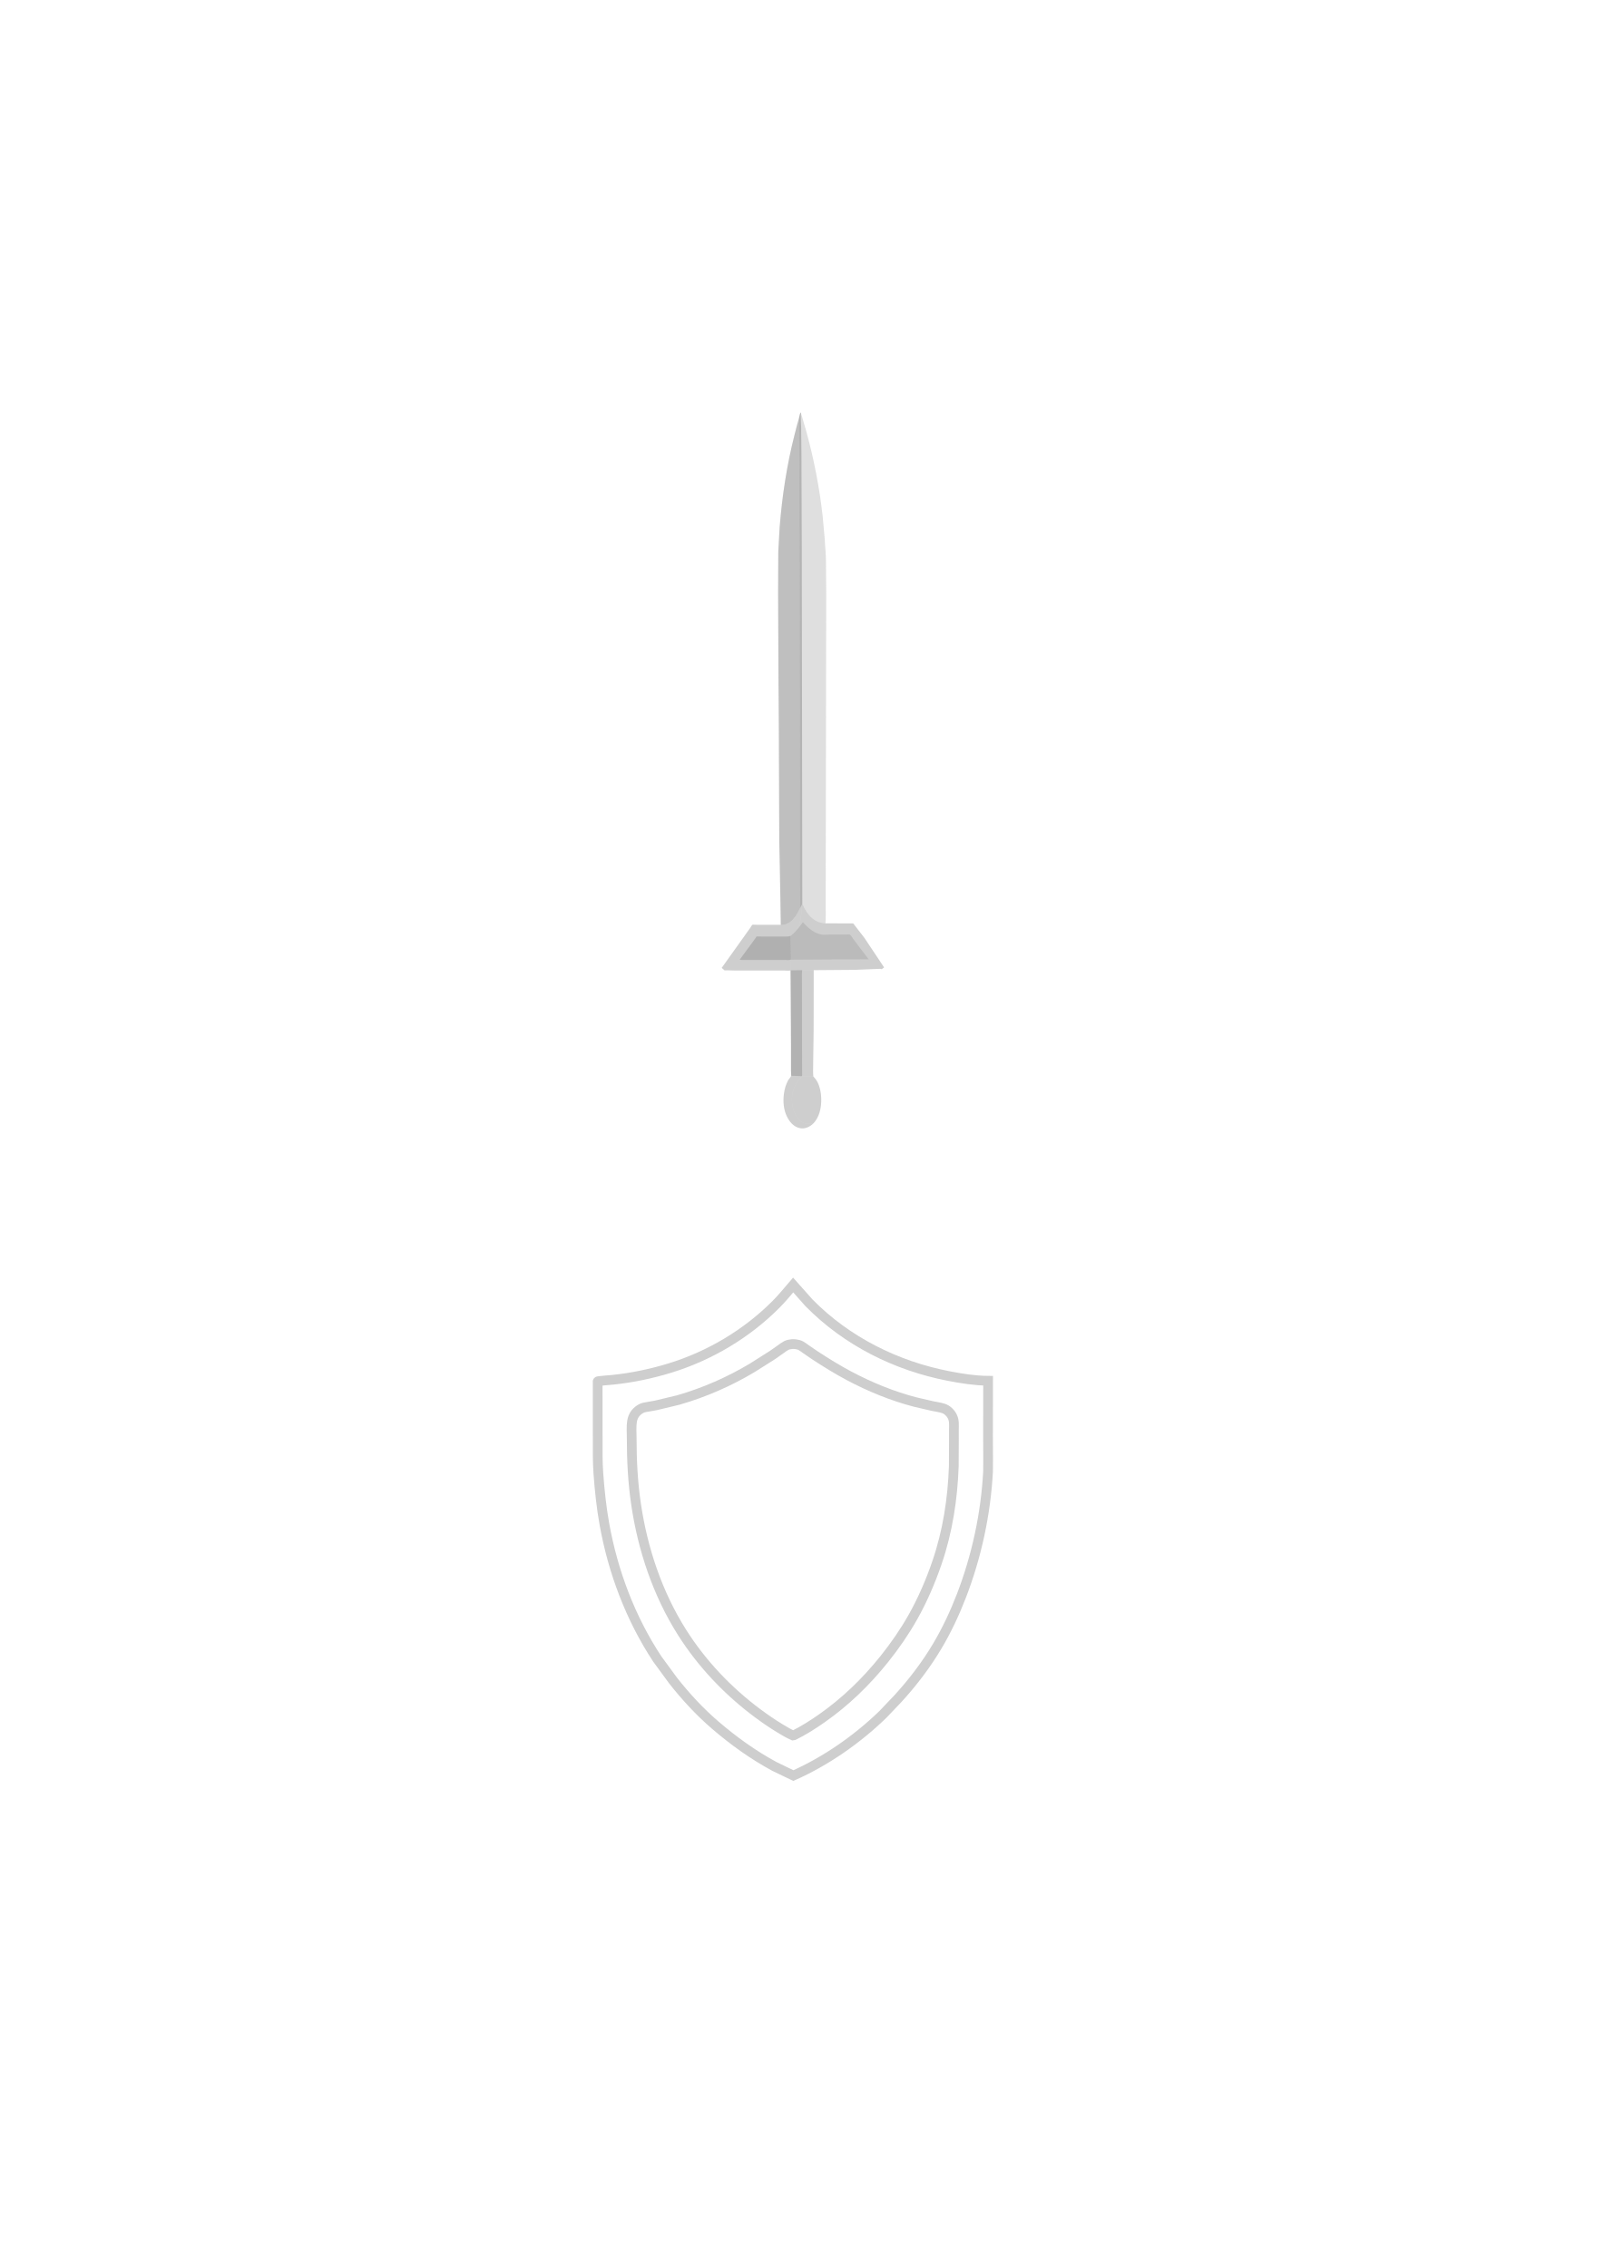
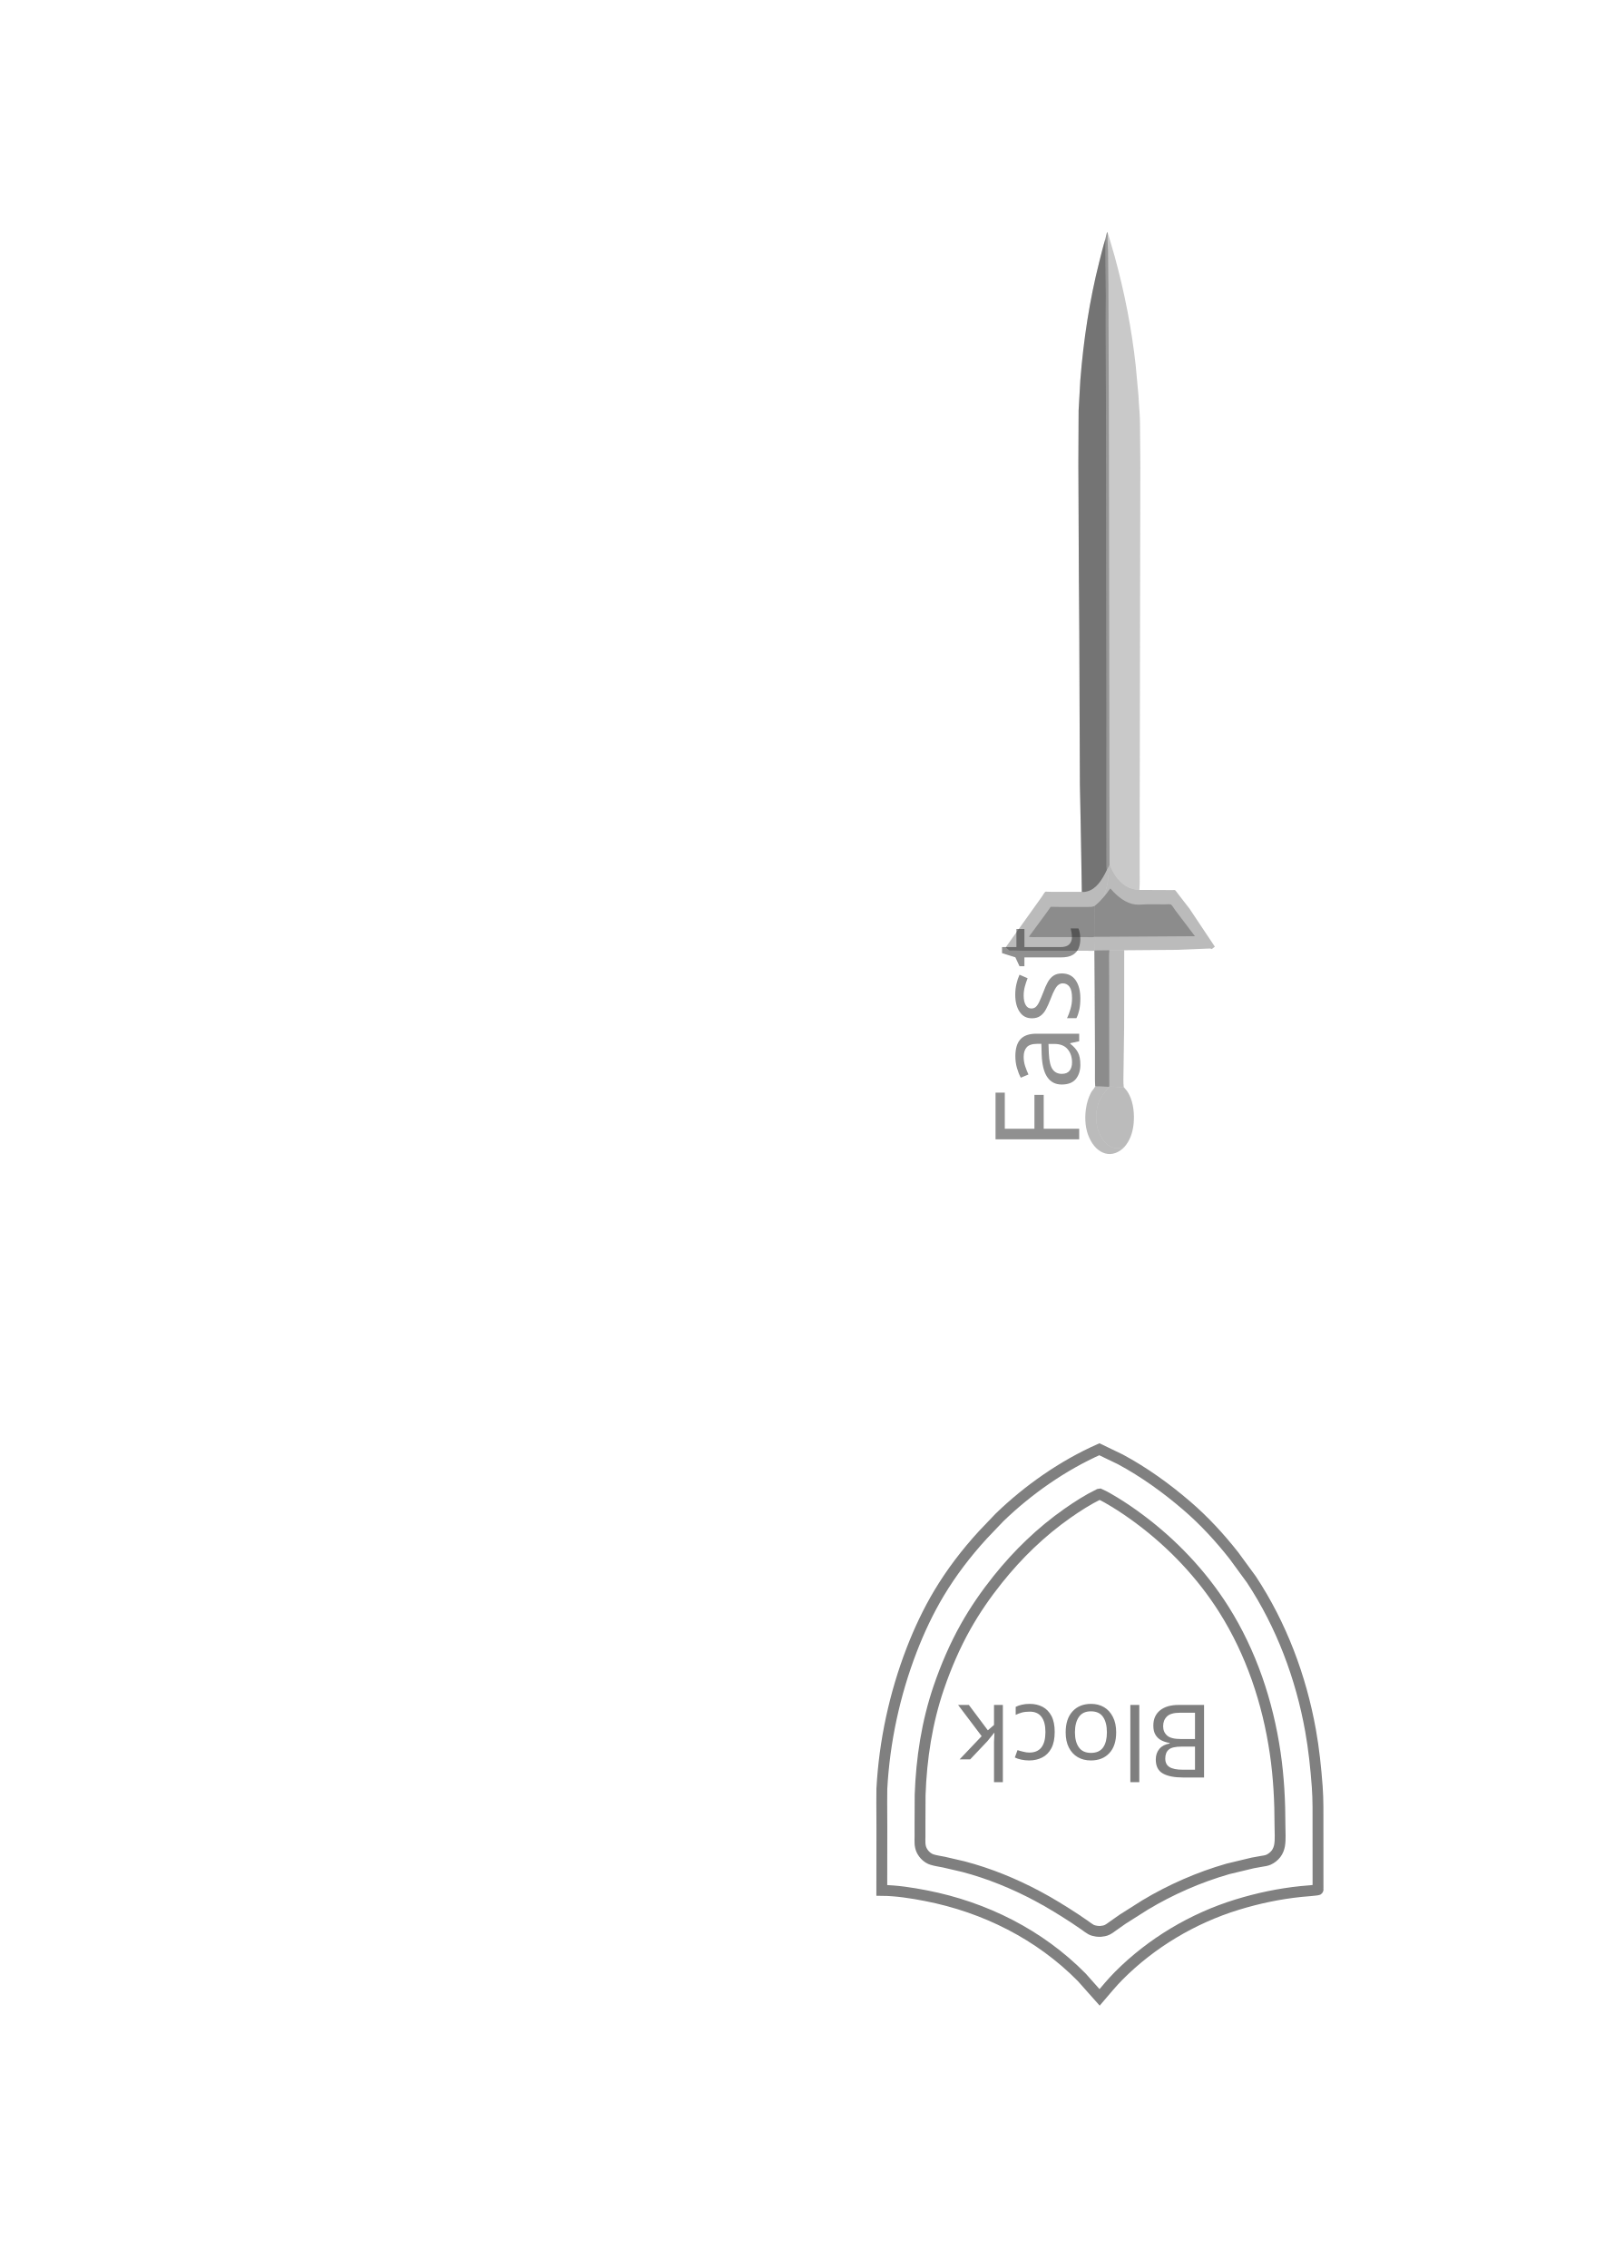
<svg xmlns="http://www.w3.org/2000/svg" width="63mm" height="88mm" version="1.1" id="svg49" viewBox="0 0 238.111 332.599" xml:space="preserve">
  <defs id="defs17">
    <linearGradient id="gradient_0" gradientUnits="userSpaceOnUse" x1="787.833" y1="417.136" x2="896.295" y2="336.468">
      <stop offset="0" stop-color="#167F8A" id="stop16" />
      <stop offset="1" stop-color="#159BA9" id="stop17" />
    </linearGradient>
    <linearGradient id="gradient_0-2" gradientUnits="userSpaceOnUse" x1="439.112" y1="464.522" x2="373.026" y2="386.068">
      <stop offset="0" stop-color="#FEA902" id="stop24-7" />
      <stop offset="1" stop-color="#FEC100" id="stop25-8" />
    </linearGradient>
    <linearGradient id="gradient_0-8" gradientUnits="userSpaceOnUse" x1="505.637" y1="183.797" x2="171.414" y2="155.431">
      <stop offset="0" stop-color="#EEA800" id="stop3" />
      <stop offset="1" stop-color="#FEF49E" id="stop4" />
    </linearGradient>
    <linearGradient id="gradient_1-2" gradientUnits="userSpaceOnUse" x1="297.286" y1="286.582" x2="163.532" y2="635.065">
      <stop offset="0" stop-color="#BE8500" id="stop5" />
      <stop offset="1" stop-color="#FFEA5F" id="stop6" />
    </linearGradient>
    <linearGradient id="gradient_2" gradientUnits="userSpaceOnUse" x1="690.969" y1="886.345" x2="530.028" y2="327.178">
      <stop offset="0" stop-color="#936602" id="stop7" />
      <stop offset="1" stop-color="#E6AB0B" id="stop8" />
    </linearGradient>
    <linearGradient id="gradient_0-6" gradientUnits="userSpaceOnUse" x1="756.237" y1="543.653" x2="570.922" y2="327.42">
      <stop offset="0" stop-color="#9650B5" id="stop1" />
      <stop offset="1" stop-color="#B262D0" id="stop2" />
    </linearGradient>
    <linearGradient id="gradient_1-21" gradientUnits="userSpaceOnUse" x1="431.044" y1="954.888" x2="538.147" y2="89.449">
      <stop offset="0" stop-color="#002757" id="stop3-8" style="stop-color:#000000;stop-opacity:1;" />
      <stop offset="1" stop-color="#4B448F" id="stop4-0" />
    </linearGradient>
  </defs>
  <defs id="defs25">
    <linearGradient id="gradient_1" gradientUnits="userSpaceOnUse" x1="567.449" y1="699.044" x2="868.415" y2="779.635">
      <stop offset="0" stop-color="#176366" id="stop24" style="stop-color:#000000;stop-opacity:1;" />
      <stop offset="1" stop-color="#157C89" id="stop25" />
    </linearGradient>
  </defs>
-   <g id="g49-8" transform="matrix(-0.2418702,0.363065,-0.2422327,-0.3625217,155.5802,113.6472)" style="fill:#000000;fill-opacity:0.195">
-     <path fill="#f59e04" transform="matrix(0.15332,0,0,0.15332,3.05176e-5,-1.52588e-5)" d="m 947.442,30.339 c 14.077,2.673 27.148,10.679 35.341,22.574 8.461,12.286 11.283,26.29 8.506,40.893 -2.715,14.275 -11.655,25.95 -23.58,33.914 -8.079,5.395 -16.294,8.363 -25.886,9.512 -3.272,0.393 -10.514,-1.442 -12.689,0.266 -0.627,-2.024 -3.99,-4.809 -5.538,-6.447 l -14.585,-15.57 c 3.242,-0.435 6.7,0.62 9.945,0.894 4.422,0.374 9,0.419 13.426,0.103 11.165,-0.797 21.959,-5.989 29.224,-14.491 8.693,-10.173 11.602,-21.74 10.426,-34.947 -0.904,-10.151 -5.685,-19.944 -12.945,-27.061 -3.593,-3.522 -7.782,-6.425 -11.645,-9.64 z" id="path2-8-9" style="fill:#000000;fill-opacity:0.195" />
-     <path fill="#fed76a" transform="matrix(0.15332,0,0,0.15332,3.05176e-5,-1.52588e-5)" d="m 886.578,92.543 c -0.822,-4.664 -1.353,-9.871 -0.759,-14.579 L 885.946,77 l 0.225,-1.781 c 2.078,-13.965 11.469,-26.864 22.579,-35.183 11.48,-8.597 24.517,-11.768 38.692,-9.697 3.863,3.215 8.052,6.118 11.645,9.64 7.26,7.118 12.041,16.91 12.945,27.061 1.176,13.207 -1.733,24.774 -10.426,34.947 -7.265,8.502 -18.059,13.694 -29.224,14.491 -4.426,0.316 -9.004,0.271 -13.426,-0.103 -3.245,-0.274 -6.703,-1.329 -9.945,-0.894 -5.75,-4.894 -10.794,-11.26 -16.035,-16.734 -2.03,-2.121 -4.004,-4.491 -6.398,-6.204 z" id="path3-3-8" style="fill:#000000;fill-opacity:0.195" />
-     <path fill="#f52b4b" transform="matrix(0.15332,0,0,0.15332,3.05176e-5,-1.52588e-5)" d="m 886.578,92.543 c 2.394,1.713 4.368,4.083 6.398,6.204 5.241,5.474 10.285,11.84 16.035,16.734 l 14.585,15.57 c 1.548,1.638 4.911,4.423 5.538,6.447 -4.225,5.322 -9.43,10.082 -14.234,14.896 l -23.743,23.693 -58.73,59.593 -40.614,41.447 -1.046,-0.443 -22.381,-22.064 -22.713,-22.865 41.135,-41.023 38.802,-38.49 45.402,-43.495 c 5.079,-5.067 11.478,-10.334 15.566,-16.204 z" id="path7-0-5" style="fill:#000000;fill-opacity:0.195" />
-     <path fill="#e10522" transform="matrix(0.15332,0,0,0.15332,3.05176e-5,-1.52588e-5)" d="m 768.386,254.62 c 5.077,-3.472 9.438,-8.535 13.779,-12.87 l 22.435,-22.586 67.508,-67.53 34.845,-35.206 c 0.665,-0.631 1.165,-0.814 2.058,-0.947 l 14.585,15.57 c 1.548,1.638 4.911,4.423 5.538,6.447 -4.225,5.322 -9.43,10.082 -14.234,14.896 l -23.743,23.693 -58.73,59.593 -40.614,41.447 -1.046,-0.443 z" id="path8-6-3" style="fill:#3f3f3f;fill-opacity:0.195" />
-     <path fill="#d78304" transform="matrix(0.15332,0,0,0.15332,3.05176e-5,-1.52588e-5)" d="m 790.767,276.684 1.046,0.443 c 4.428,3.426 8.017,7.866 11.937,11.845 l 20.392,20.442 75.723,75.775 c 7.386,7.285 14.332,15.409 21.936,22.394 l 2.526,9.12 -76.713,-2.629 -31.813,-1.104 c -2.03,-0.056 -7.316,0.465 -9.011,-0.234 -1.018,-0.42 -2.461,-2.271 -3.262,-3.109 l -8.511,-8.789 -44.221,-44.241 -0.06,-0.448 c -2.6,-2.879 -5.48,-5.223 -8.646,-7.457 -15.755,-11.121 -33.6,-11.318 -51.901,-8.242 l -5.832,0.542 0.345,-0.807 c 0.227,-0.606 0.066,-0.524 0.431,-1.141 1.077,-1.825 3.319,-3.109 4.972,-4.36 5.666,-4.289 11.656,-8.667 18.13,-11.645 3.291,-1.514 6.799,-2.461 10.265,-3.481 2.874,-0.845 5.236,-1.099 8.198,-1.121 6.624,0.71 12.805,2.26 19.18,4.169 l 30.614,-32.142 v -0.34 z" id="path9-5-8" style="fill:#000000;fill-opacity:0.195" />
-     <path fill="#e9b352" transform="matrix(0.15332,0,0,0.15332,3.05176e-5,-1.52588e-5)" d="m 776.492,290.464 c 5.145,3.131 10.048,9.317 14.364,13.585 l 37.249,37.301 35.145,35.17 c 4.955,5.068 10.438,9.856 14.81,15.433 l -49.271,-2.475 -11.413,-0.375 c -0.865,-0.028 -2.78,0.182 -3.463,-0.111 -0.722,-0.309 -1.921,-1.851 -2.568,-2.48 l -10.082,-10.315 -28.326,-28.415 -15.005,-15.038 c -3.614,-3.577 -7.552,-7.719 -12.054,-10.138 z" id="path10-4-2" style="fill:#353535;fill-opacity:0.195" />
-     <path fill="#f59e04" transform="matrix(0.15332,0,0,0.15332,3.05176e-5,-1.52588e-5)" d="m 603.073,96.243 7.067,2.3 c 1.104,2.673 3.861,4.806 5.898,6.816 l 47.775,45.281 81.86,81.115 22.713,22.865 22.381,22.064 -14.275,13.44 v 0.34 l -30.614,32.142 c -6.375,-1.909 -12.556,-3.459 -19.18,-4.169 -2.962,0.022 -5.324,0.276 -8.198,1.121 -3.466,1.02 -6.974,1.967 -10.265,3.481 -6.474,2.978 -12.464,7.356 -18.13,11.645 -1.653,1.251 -3.895,2.535 -4.972,4.36 -0.365,0.617 -0.204,0.535 -0.431,1.141 l -0.345,0.807 -3.409,0.369 c -0.597,-1.941 0.971,-7.83 1.237,-10.083 0.661,-5.604 0.755,-11.515 0.056,-17.12 -2.186,-17.547 -9.613,-31.14 -21.614,-43.973 l -42.839,-43.162 -8.401,-8.463 c -0.798,-0.804 -2.629,-2.224 -3.14,-3.161 -0.734,-1.347 -0.641,-6.231 -0.788,-7.909 l -2.482,-33.382 z" id="path12-0-0" style="fill:#000000;fill-opacity:0.195" />
-     <path fill="#fed76a" transform="matrix(0.15332,0,0,0.15332,3.05176e-5,-1.52588e-5)" d="m 726.698,318.437 c -4.437,-0.953 -9.723,-1.45 -14.269,-1.719 -2.571,-0.152 -6.643,0.233 -8.945,-0.675 -2.029,-19.225 -9.143,-40.047 -21.969,-54.831 -5.352,-6.169 -11.72,-11.456 -17.575,-17.138 l -28.029,-28.15 c -1.659,-1.714 -8.238,-7.655 -8.692,-9.032 -1.065,-3.227 -0.57,-9.075 -0.807,-12.619 l -3.559,-56.719 153.639,152.57 v 0.34 l -30.614,32.142 c -6.375,-1.909 -12.556,-3.459 -19.18,-4.169 z" id="path13-1-1" style="fill:#6f6f6f;fill-opacity:0.195" />
-     <path fill="#e3e4e5" transform="matrix(0.15332,0,0,0.15332,3.05176e-5,-1.52588e-5)" d="m 660.627,270.185 c 12.001,12.833 19.428,26.426 21.614,43.973 0.699,5.605 0.605,11.516 -0.056,17.12 -0.266,2.253 -1.834,8.142 -1.237,10.083 l 3.409,-0.369 5.832,-0.542 c 18.301,-3.076 36.146,-2.879 51.901,8.242 3.166,2.234 6.046,4.578 8.646,7.457 l 0.06,0.448 -31.698,33.211 -41.512,43.707 -33.591,35.694 -154.099,155.719 -43.132,44.009 -6.185,6.324 c -0.316,0.322 -1.581,1.426 -1.675,1.77 l -121.208,122.658 -54.931,54.088 -33.933,28.595 c -45.935,36.219 -96.154,67.617 -149.545,91.596 -11.035,4.956 -21.99,10.123 -33.358,14.281 -2.533,1.149 -7.586,4.24 -10.263,4.163 l 0.443,-1.515 c 0.826,-3.174 2.272,-6.303 3.38,-9.397 L 49.683,955.666 c 21.309,-50.797 47.584,-99.331 79.815,-144.081 l 25.935,-34.092 c 5.002,-6.179 10.413,-12.001 15.132,-18.413 3.428,-4.617 7.856,-8.947 11.74,-13.215 l 41.002,-41.953 367.943,-365.458 45.762,-45.599 c 7.757,-7.367 15.169,-16.193 23.615,-22.67 z" id="path17-9-7" style="fill:#585858;fill-opacity:0.195" />
-     <path fill="#638bdf" transform="matrix(0.15332,0,0,0.15332,3.05176e-5,-1.52588e-5)" d="m 684.357,340.992 5.832,-0.542 c -3.042,4.516 -7.693,8.488 -11.478,12.438 L 642.017,389.723 524.057,507.376 271.931,760.326 126.965,906.205 103.023,929.73 62.972,970.805 51.75,982.048 c -2,1.947 -4.551,3.679 -5.821,6.201 -2.533,1.149 -7.586,4.24 -10.263,4.163 l 0.443,-1.515 C 42.704,985.666 48.18,978.169 53.983,972 L 87.954,936.972 215.316,808.454 422.38,600.664 680.948,341.361 Z" id="path18-6-2" style="fill:#000000;fill-opacity:0.195" />
-     <path fill="#8aa9d4" transform="matrix(0.15332,0,0,0.15332,3.05176e-5,-1.52588e-5)" d="m 690.189,340.45 c 18.301,-3.076 36.146,-2.879 51.901,8.242 3.166,2.234 6.046,4.578 8.646,7.457 l 0.06,0.448 -31.698,33.211 -41.512,43.707 -33.591,35.694 -154.099,155.719 -43.132,44.009 -6.185,6.324 c -0.316,0.322 -1.581,1.426 -1.675,1.77 l -121.208,122.658 -54.931,54.088 -33.933,28.595 c -45.935,36.219 -96.154,67.617 -149.545,91.596 -11.035,4.956 -21.99,10.123 -33.358,14.281 1.27,-2.522 3.821,-4.254 5.821,-6.201 l 11.222,-11.243 40.051,-41.075 23.942,-23.525 144.966,-145.879 252.126,-252.95 117.96,-117.653 36.694,-36.835 c 3.785,-3.95 8.436,-7.922 11.478,-12.438 z" id="path19-9-5" style="fill:#404040;fill-opacity:0.198" />
+   <g id="g55-5-4" transform="matrix(-1.593551,0,0,-1.593551,205.8632,297.15)" style="stroke-width:1;stroke-dasharray:none">
+     <path transform="matrix(0.0546875,0,0,0.0546875,3.05176e-5,-7.62939e-6)" d="m 511.976,48.617 29.979,33.712 C 612.81,154.259 705.12,200.357 803.75,219.654 c 24.25,4.744 49.978,8.799 74.745,9.012 l -0.144,104.884 0.191,43.15 -0.156,22.871 c -4.246,79.493 -21.472,159.16 -50.057,233.412 -12.574,32.662 -27.91,65.33 -45.871,95.392 -21.108,35.331 -46.073,67.968 -73.843,98.313 l -28.136,29.506 C 632.091,903.008 573.98,943.593 512.417,970.983 L 477,953.928 C 436.764,932.234 399.776,905.566 365.134,875.814 336.21,850.972 309.505,822.005 285.984,792 L 256.622,751.882 C 206.18,675.484 173.181,587.779 157.062,497.814 151.44,466.44 148.184,435.068 145.807,403.311 144.132,380.93 144.576,358.348 144.532,335.916 L 144.48,230.884 c 0,-0.356 -0.251,-0.813 -0.002,-1.068 0.842,-0.866 24.764,-2.634 28.275,-2.993 36.612,-3.743 72.837,-11.373 107.997,-22.191 74.414,-22.893 144.125,-64.428 199.021,-119.633 11.523,-11.588 21.594,-24.031 32.205,-36.382 z" id="path2-5-4" style="fill:none;stroke:#000000;stroke-width:18.277;stroke-dasharray:none;stroke-opacity:0.498" />
+     <path fill="#fefefe" transform="matrix(0.0546875,0,0,0.0546875,3.05176e-5,-7.62939e-6)" d="m 510.285,159.691 c 1.863,-0.148 3.731,0.021 5.588,0.196 l 1.377,0.15 c 3.14,0.413 6.526,1.31 9.31,2.813 3.445,1.859 6.666,4.48 9.866,6.739 l 16.944,11.567 c 20.639,13.484 41.69,26.515 63.461,38.096 39.308,20.909 81.013,37.998 124.113,49.313 l 32.806,7.622 c 6.674,1.364 13.76,2.274 20.243,4.308 7.523,2.361 13.937,8.551 17.359,15.588 3.744,7.699 2.878,15.769 2.842,24.054 l 0.016,20.351 -0.219,48.702 c -2.109,61.41 -11.535,122.811 -31.477,181.06 -12.055,35.21 -26.932,69.893 -45.183,102.342 -15.767,28.034 -34.159,54.576 -54.252,79.661 -33.849,42.257 -72.522,79.756 -116.888,110.885 -16.727,11.736 -34.502,23.107 -52.861,32.112 l -1.83,0.284 c -8.417,-3.729 -16.261,-8.45 -24.126,-13.205 -14.604,-8.828 -28.525,-18.411 -42.219,-28.591 -55.7,-41.409 -104.993,-93.331 -142.102,-152.052 -46.095,-72.94 -73.981,-156.421 -86.489,-241.532 -6.025,-40.996 -8.095,-81.793 -8.085,-123.199 0.003,-10.39 -1.035,-22.183 0.665,-32.393 0.821,-4.935 2.919,-10.358 6.013,-14.34 3.233,-4.16 7.883,-7.901 12.733,-9.997 3.627,-1.568 7.652,-2.038 11.521,-2.675 l 15.029,-2.715 41.637,-9.995 c 48.594,-13.933 96.238,-34.787 139.554,-60.835 l 37.869,-23.999 15.495,-10.92 c 3.283,-2.336 6.576,-4.931 10.183,-6.74 3.552,-1.781 7.225,-2.225 11.107,-2.655 z" id="path3-4-0" style="fill:none;stroke:#000000;stroke-width:18.277;stroke-dasharray:none;stroke-opacity:0.5" />
+     <text xml:space="preserve" style="font-style:normal;font-variant:normal;font-weight:normal;font-stretch:normal;font-size:14.898px;font-family:Calibri;-inkscape-font-specification:'Calibri, Normal';font-variant-ligatures:normal;font-variant-caps:normal;font-variant-numeric:normal;font-variant-east-asian:normal;fill:#000000;fill-opacity:0.5;stroke-width:1.117;stroke-opacity:0.297" x="-178.021" y="-250.02" id="text1-2-9" transform="matrix(0.6275093,0,0,0.6275492,129.1852,186.4703)">
+       <tspan id="tspan2-8" x="-178.021" y="-250.02" style="fill:#000000;fill-opacity:0.5;stroke-width:1.117">Block</tspan>
+     </text>
  </g>
-   <g id="g55-5" transform="matrix(1.426246,0,0,1.426246,76.37274,184.6517)" style="stroke-width:1;stroke-dasharray:none">
-     <path transform="matrix(0.0546875,0,0,0.0546875,3.05176e-5,-7.62939e-6)" d="m 511.976,48.617 29.979,33.712 C 612.81,154.259 705.12,200.357 803.75,219.654 c 24.25,4.744 49.978,8.799 74.745,9.012 l -0.144,104.884 0.191,43.15 -0.156,22.871 c -4.246,79.493 -21.472,159.16 -50.057,233.412 -12.574,32.662 -27.91,65.33 -45.871,95.392 -21.108,35.331 -46.073,67.968 -73.843,98.313 l -28.136,29.506 C 632.091,903.008 573.98,943.593 512.417,970.983 L 477,953.928 C 436.764,932.234 399.776,905.566 365.134,875.814 336.21,850.972 309.505,822.005 285.984,792 L 256.622,751.882 C 206.18,675.484 173.181,587.779 157.062,497.814 151.44,466.44 148.184,435.068 145.807,403.311 144.132,380.93 144.576,358.348 144.532,335.916 L 144.48,230.884 c 0,-0.356 -0.251,-0.813 -0.002,-1.068 0.842,-0.866 24.764,-2.634 28.275,-2.993 36.612,-3.743 72.837,-11.373 107.997,-22.191 74.414,-22.893 144.125,-64.428 199.021,-119.633 11.523,-11.588 21.594,-24.031 32.205,-36.382 z" id="path2-5" style="fill:none;stroke:#000000;stroke-width:18.277;stroke-dasharray:none;stroke-opacity:0.194" />
-     <path fill="#fefefe" transform="matrix(0.0546875,0,0,0.0546875,3.05176e-5,-7.62939e-6)" d="m 510.285,159.691 c 1.863,-0.148 3.731,0.021 5.588,0.196 l 1.377,0.15 c 3.14,0.413 6.526,1.31 9.31,2.813 3.445,1.859 6.666,4.48 9.866,6.739 l 16.944,11.567 c 20.639,13.484 41.69,26.515 63.461,38.096 39.308,20.909 81.013,37.998 124.113,49.313 l 32.806,7.622 c 6.674,1.364 13.76,2.274 20.243,4.308 7.523,2.361 13.937,8.551 17.359,15.588 3.744,7.699 2.878,15.769 2.842,24.054 l 0.016,20.351 -0.219,48.702 c -2.109,61.41 -11.535,122.811 -31.477,181.06 -12.055,35.21 -26.932,69.893 -45.183,102.342 -15.767,28.034 -34.159,54.576 -54.252,79.661 -33.849,42.257 -72.522,79.756 -116.888,110.885 -16.727,11.736 -34.502,23.107 -52.861,32.112 l -1.83,0.284 c -8.417,-3.729 -16.261,-8.45 -24.126,-13.205 -14.604,-8.828 -28.525,-18.411 -42.219,-28.591 -55.7,-41.409 -104.993,-93.331 -142.102,-152.052 -46.095,-72.94 -73.981,-156.421 -86.489,-241.532 -6.025,-40.996 -8.095,-81.793 -8.085,-123.199 0.003,-10.39 -1.035,-22.183 0.665,-32.393 0.821,-4.935 2.919,-10.358 6.013,-14.34 3.233,-4.16 7.883,-7.901 12.733,-9.997 3.627,-1.568 7.652,-2.038 11.521,-2.675 l 15.029,-2.715 41.637,-9.995 c 48.594,-13.933 96.238,-34.787 139.554,-60.835 l 37.869,-23.999 15.495,-10.92 c 3.283,-2.336 6.576,-4.931 10.183,-6.74 3.552,-1.781 7.225,-2.225 11.107,-2.655 z" id="path3-4" style="fill:none;stroke:#000000;stroke-width:18.277;stroke-dasharray:none;stroke-opacity:0.194" />
+   <g id="g49-6-6" transform="matrix(-0.3114851,0.4675328,-0.311952,-0.4668332,211.549,102.4909)" style="fill:#000000;fill-opacity:0.195">
+     <path fill="#f59e04" transform="matrix(0.15332,0,0,0.15332,3.05176e-5,-1.52588e-5)" d="m 947.442,30.339 c 14.077,2.673 27.148,10.679 35.341,22.574 8.461,12.286 11.283,26.29 8.506,40.893 -2.715,14.275 -11.655,25.95 -23.58,33.914 -8.079,5.395 -16.294,8.363 -25.886,9.512 -3.272,0.393 -10.514,-1.442 -12.689,0.266 -0.627,-2.024 -3.99,-4.809 -5.538,-6.447 l -14.585,-15.57 c 3.242,-0.435 6.7,0.62 9.945,0.894 4.422,0.374 9,0.419 13.426,0.103 11.165,-0.797 21.959,-5.989 29.224,-14.491 8.693,-10.173 11.602,-21.74 10.426,-34.947 -0.904,-10.151 -5.685,-19.944 -12.945,-27.061 -3.593,-3.522 -7.782,-6.425 -11.645,-9.64 z" id="path2-8-5-4" style="fill:#202020;fill-opacity:0.303" />
+     <path fill="#fed76a" transform="matrix(0.15332,0,0,0.15332,3.05176e-5,-1.52588e-5)" d="m 886.578,92.543 c -0.822,-4.664 -1.353,-9.871 -0.759,-14.579 L 885.946,77 l 0.225,-1.781 c 2.078,-13.965 11.469,-26.864 22.579,-35.183 11.48,-8.597 24.517,-11.768 38.692,-9.697 3.863,3.215 8.052,6.118 11.645,9.64 7.26,7.118 12.041,16.91 12.945,27.061 1.176,13.207 -1.733,24.774 -10.426,34.947 -7.265,8.502 -18.059,13.694 -29.224,14.491 -4.426,0.316 -9.004,0.271 -13.426,-0.103 -3.245,-0.274 -6.703,-1.329 -9.945,-0.894 -5.75,-4.894 -10.794,-11.26 -16.035,-16.734 -2.03,-2.121 -4.004,-4.491 -6.398,-6.204 z" id="path3-3-6-1" style="fill:#202020;fill-opacity:0.303" />
+     <path fill="#f52b4b" transform="matrix(0.15332,0,0,0.15332,3.05176e-5,-1.52588e-5)" d="m 886.578,92.543 c 2.394,1.713 4.368,4.083 6.398,6.204 5.241,5.474 10.285,11.84 16.035,16.734 l 14.585,15.57 c 1.548,1.638 4.911,4.423 5.538,6.447 -4.225,5.322 -9.43,10.082 -14.234,14.896 l -23.743,23.693 -58.73,59.593 -40.614,41.447 -1.046,-0.443 -22.381,-22.064 -22.713,-22.865 41.135,-41.023 38.802,-38.49 45.402,-43.495 c 5.079,-5.067 11.478,-10.334 15.566,-16.204 z" id="path7-0-2-3" style="fill:#202020;fill-opacity:0.303" />
+     <path fill="#e10522" transform="matrix(0.15332,0,0,0.15332,3.05176e-5,-1.52588e-5)" d="m 768.386,254.62 c 5.077,-3.472 9.438,-8.535 13.779,-12.87 l 22.435,-22.586 67.508,-67.53 34.845,-35.206 c 0.665,-0.631 1.165,-0.814 2.058,-0.947 l 14.585,15.57 c 1.548,1.638 4.911,4.423 5.538,6.447 -4.225,5.322 -9.43,10.082 -14.234,14.896 l -23.743,23.693 -58.73,59.593 -40.614,41.447 -1.046,-0.443 z" id="path8-6-2-8" style="fill:#202020;fill-opacity:0.303" />
+     <path fill="#d78304" transform="matrix(0.15332,0,0,0.15332,3.05176e-5,-1.52588e-5)" d="m 790.767,276.684 1.046,0.443 c 4.428,3.426 8.017,7.866 11.937,11.845 l 20.392,20.442 75.723,75.775 c 7.386,7.285 14.332,15.409 21.936,22.394 l 2.526,9.12 -76.713,-2.629 -31.813,-1.104 c -2.03,-0.056 -7.316,0.465 -9.011,-0.234 -1.018,-0.42 -2.461,-2.271 -3.262,-3.109 l -8.511,-8.789 -44.221,-44.241 -0.06,-0.448 c -2.6,-2.879 -5.48,-5.223 -8.646,-7.457 -15.755,-11.121 -33.6,-11.318 -51.901,-8.242 l -5.832,0.542 0.345,-0.807 c 0.227,-0.606 0.066,-0.524 0.431,-1.141 1.077,-1.825 3.319,-3.109 4.972,-4.36 5.666,-4.289 11.656,-8.667 18.13,-11.645 3.291,-1.514 6.799,-2.461 10.265,-3.481 2.874,-0.845 5.236,-1.099 8.198,-1.121 6.624,0.71 12.805,2.26 19.18,4.169 l 30.614,-32.142 v -0.34 z" id="path9-5-0-9" style="fill:#202020;fill-opacity:0.303" />
+     <path fill="#e9b352" transform="matrix(0.15332,0,0,0.15332,3.05176e-5,-1.52588e-5)" d="m 776.492,290.464 c 5.145,3.131 10.048,9.317 14.364,13.585 l 37.249,37.301 35.145,35.17 c 4.955,5.068 10.438,9.856 14.81,15.433 l -49.271,-2.475 -11.413,-0.375 c -0.865,-0.028 -2.78,0.182 -3.463,-0.111 -0.722,-0.309 -1.921,-1.851 -2.568,-2.48 l -10.082,-10.315 -28.326,-28.415 -15.005,-15.038 c -3.614,-3.577 -7.552,-7.719 -12.054,-10.138 z" id="path10-4-5-0" style="fill:#202020;fill-opacity:0.303" />
+     <path fill="#f59e04" transform="matrix(0.15332,0,0,0.15332,3.05176e-5,-1.52588e-5)" d="m 603.073,96.243 7.067,2.3 c 1.104,2.673 3.861,4.806 5.898,6.816 l 47.775,45.281 81.86,81.115 22.713,22.865 22.381,22.064 -14.275,13.44 v 0.34 l -30.614,32.142 c -6.375,-1.909 -12.556,-3.459 -19.18,-4.169 -2.962,0.022 -5.324,0.276 -8.198,1.121 -3.466,1.02 -6.974,1.967 -10.265,3.481 -6.474,2.978 -12.464,7.356 -18.13,11.645 -1.653,1.251 -3.895,2.535 -4.972,4.36 -0.365,0.617 -0.204,0.535 -0.431,1.141 l -0.345,0.807 -3.409,0.369 c -0.597,-1.941 0.971,-7.83 1.237,-10.083 0.661,-5.604 0.755,-11.515 0.056,-17.12 -2.186,-17.547 -9.613,-31.14 -21.614,-43.973 l -42.839,-43.162 -8.401,-8.463 c -0.798,-0.804 -2.629,-2.224 -3.14,-3.161 -0.734,-1.347 -0.641,-6.231 -0.788,-7.909 l -2.482,-33.382 z" id="path12-0-9-1" style="fill:#202020;fill-opacity:0.303" />
+     <path fill="#fed76a" transform="matrix(0.15332,0,0,0.15332,3.05176e-5,-1.52588e-5)" d="m 726.698,318.437 c -4.437,-0.953 -9.723,-1.45 -14.269,-1.719 -2.571,-0.152 -6.643,0.233 -8.945,-0.675 -2.029,-19.225 -9.143,-40.047 -21.969,-54.831 -5.352,-6.169 -11.72,-11.456 -17.575,-17.138 l -28.029,-28.15 c -1.659,-1.714 -8.238,-7.655 -8.692,-9.032 -1.065,-3.227 -0.57,-9.075 -0.807,-12.619 l -3.559,-56.719 153.639,152.57 v 0.34 l -30.614,32.142 c -6.375,-1.909 -12.556,-3.459 -19.18,-4.169 z" id="path13-1-5-7" style="fill:#202020;fill-opacity:0.303" />
+     <path fill="#e3e4e5" transform="matrix(0.15332,0,0,0.15332,3.05176e-5,-1.52588e-5)" d="m 660.627,270.185 c 12.001,12.833 19.428,26.426 21.614,43.973 0.699,5.605 0.605,11.516 -0.056,17.12 -0.266,2.253 -1.834,8.142 -1.237,10.083 l 3.409,-0.369 5.832,-0.542 c 18.301,-3.076 36.146,-2.879 51.901,8.242 3.166,2.234 6.046,4.578 8.646,7.457 l 0.06,0.448 -31.698,33.211 -41.512,43.707 -33.591,35.694 -154.099,155.719 -43.132,44.009 -6.185,6.324 c -0.316,0.322 -1.581,1.426 -1.675,1.77 l -121.208,122.658 -54.931,54.088 -33.933,28.595 c -45.935,36.219 -96.154,67.617 -149.545,91.596 -11.035,4.956 -21.99,10.123 -33.358,14.281 -2.533,1.149 -7.586,4.24 -10.263,4.163 l 0.443,-1.515 c 0.826,-3.174 2.272,-6.303 3.38,-9.397 L 49.683,955.666 c 21.309,-50.797 47.584,-99.331 79.815,-144.081 l 25.935,-34.092 c 5.002,-6.179 10.413,-12.001 15.132,-18.413 3.428,-4.617 7.856,-8.947 11.74,-13.215 l 41.002,-41.953 367.943,-365.458 45.762,-45.599 c 7.757,-7.367 15.169,-16.193 23.615,-22.67 z" id="path17-9-0-8" style="fill:#4d4d4d;fill-opacity:0.303" />
+     <path fill="#638bdf" transform="matrix(0.15332,0,0,0.15332,3.05176e-5,-1.52588e-5)" d="m 684.357,340.992 5.832,-0.542 c -3.042,4.516 -7.693,8.488 -11.478,12.438 L 642.017,389.723 524.057,507.376 271.931,760.326 126.965,906.205 103.023,929.73 62.972,970.805 51.75,982.048 c -2,1.947 -4.551,3.679 -5.821,6.201 -2.533,1.149 -7.586,4.24 -10.263,4.163 l 0.443,-1.515 C 42.704,985.666 48.18,978.169 53.983,972 L 87.954,936.972 215.316,808.454 422.38,600.664 680.948,341.361 Z" id="path18-6-3-2" style="fill:#202020;fill-opacity:0.303" />
+     <path fill="#8aa9d4" transform="matrix(0.15332,0,0,0.15332,3.05176e-5,-1.52588e-5)" d="m 690.189,340.45 c 18.301,-3.076 36.146,-2.879 51.901,8.242 3.166,2.234 6.046,4.578 8.646,7.457 l 0.06,0.448 -31.698,33.211 -41.512,43.707 -33.591,35.694 -154.099,155.719 -43.132,44.009 -6.185,6.324 c -0.316,0.322 -1.581,1.426 -1.675,1.77 l -121.208,122.658 -54.931,54.088 -33.933,28.595 c -45.935,36.219 -96.154,67.617 -149.545,91.596 -11.035,4.956 -21.99,10.123 -33.358,14.281 1.27,-2.522 3.821,-4.254 5.821,-6.201 l 11.222,-11.243 40.051,-41.075 23.942,-23.525 144.966,-145.879 252.126,-252.95 117.96,-117.653 36.694,-36.835 c 3.785,-3.95 8.436,-7.922 11.478,-12.438 z" id="path19-9-9-5" style="fill:#202020;fill-opacity:0.5" />
+     <text xml:space="preserve" style="font-style:normal;font-variant:normal;font-weight:normal;font-stretch:normal;font-size:17.17px;font-family:Calibri;-inkscape-font-specification:'Calibri, Normal';font-variant-ligatures:normal;font-variant-caps:normal;font-variant-numeric:normal;font-variant-east-asian:normal;fill:#202020;fill-opacity:0.498;stroke-width:1.289;stroke-dasharray:none;stroke-opacity:0.297" x="-168.75" y="158.25" id="text1-9-1" transform="matrix(-1.071045,1.069442,-1.602809,-1.605211,229.3003,449.1889)">
+       <tspan id="tspan1-2-7" style="font-style:normal;font-variant:normal;font-weight:normal;font-stretch:normal;font-size:17.17px;font-family:Calibri;-inkscape-font-specification:'Calibri, Normal';font-variant-ligatures:normal;font-variant-caps:normal;font-variant-numeric:normal;font-variant-east-asian:normal;fill:#202020;fill-opacity:0.498;stroke-width:1.289;stroke-dasharray:none" x="-168.75" y="158.25">Fast</tspan>
+     </text>
  </g>
</svg>
